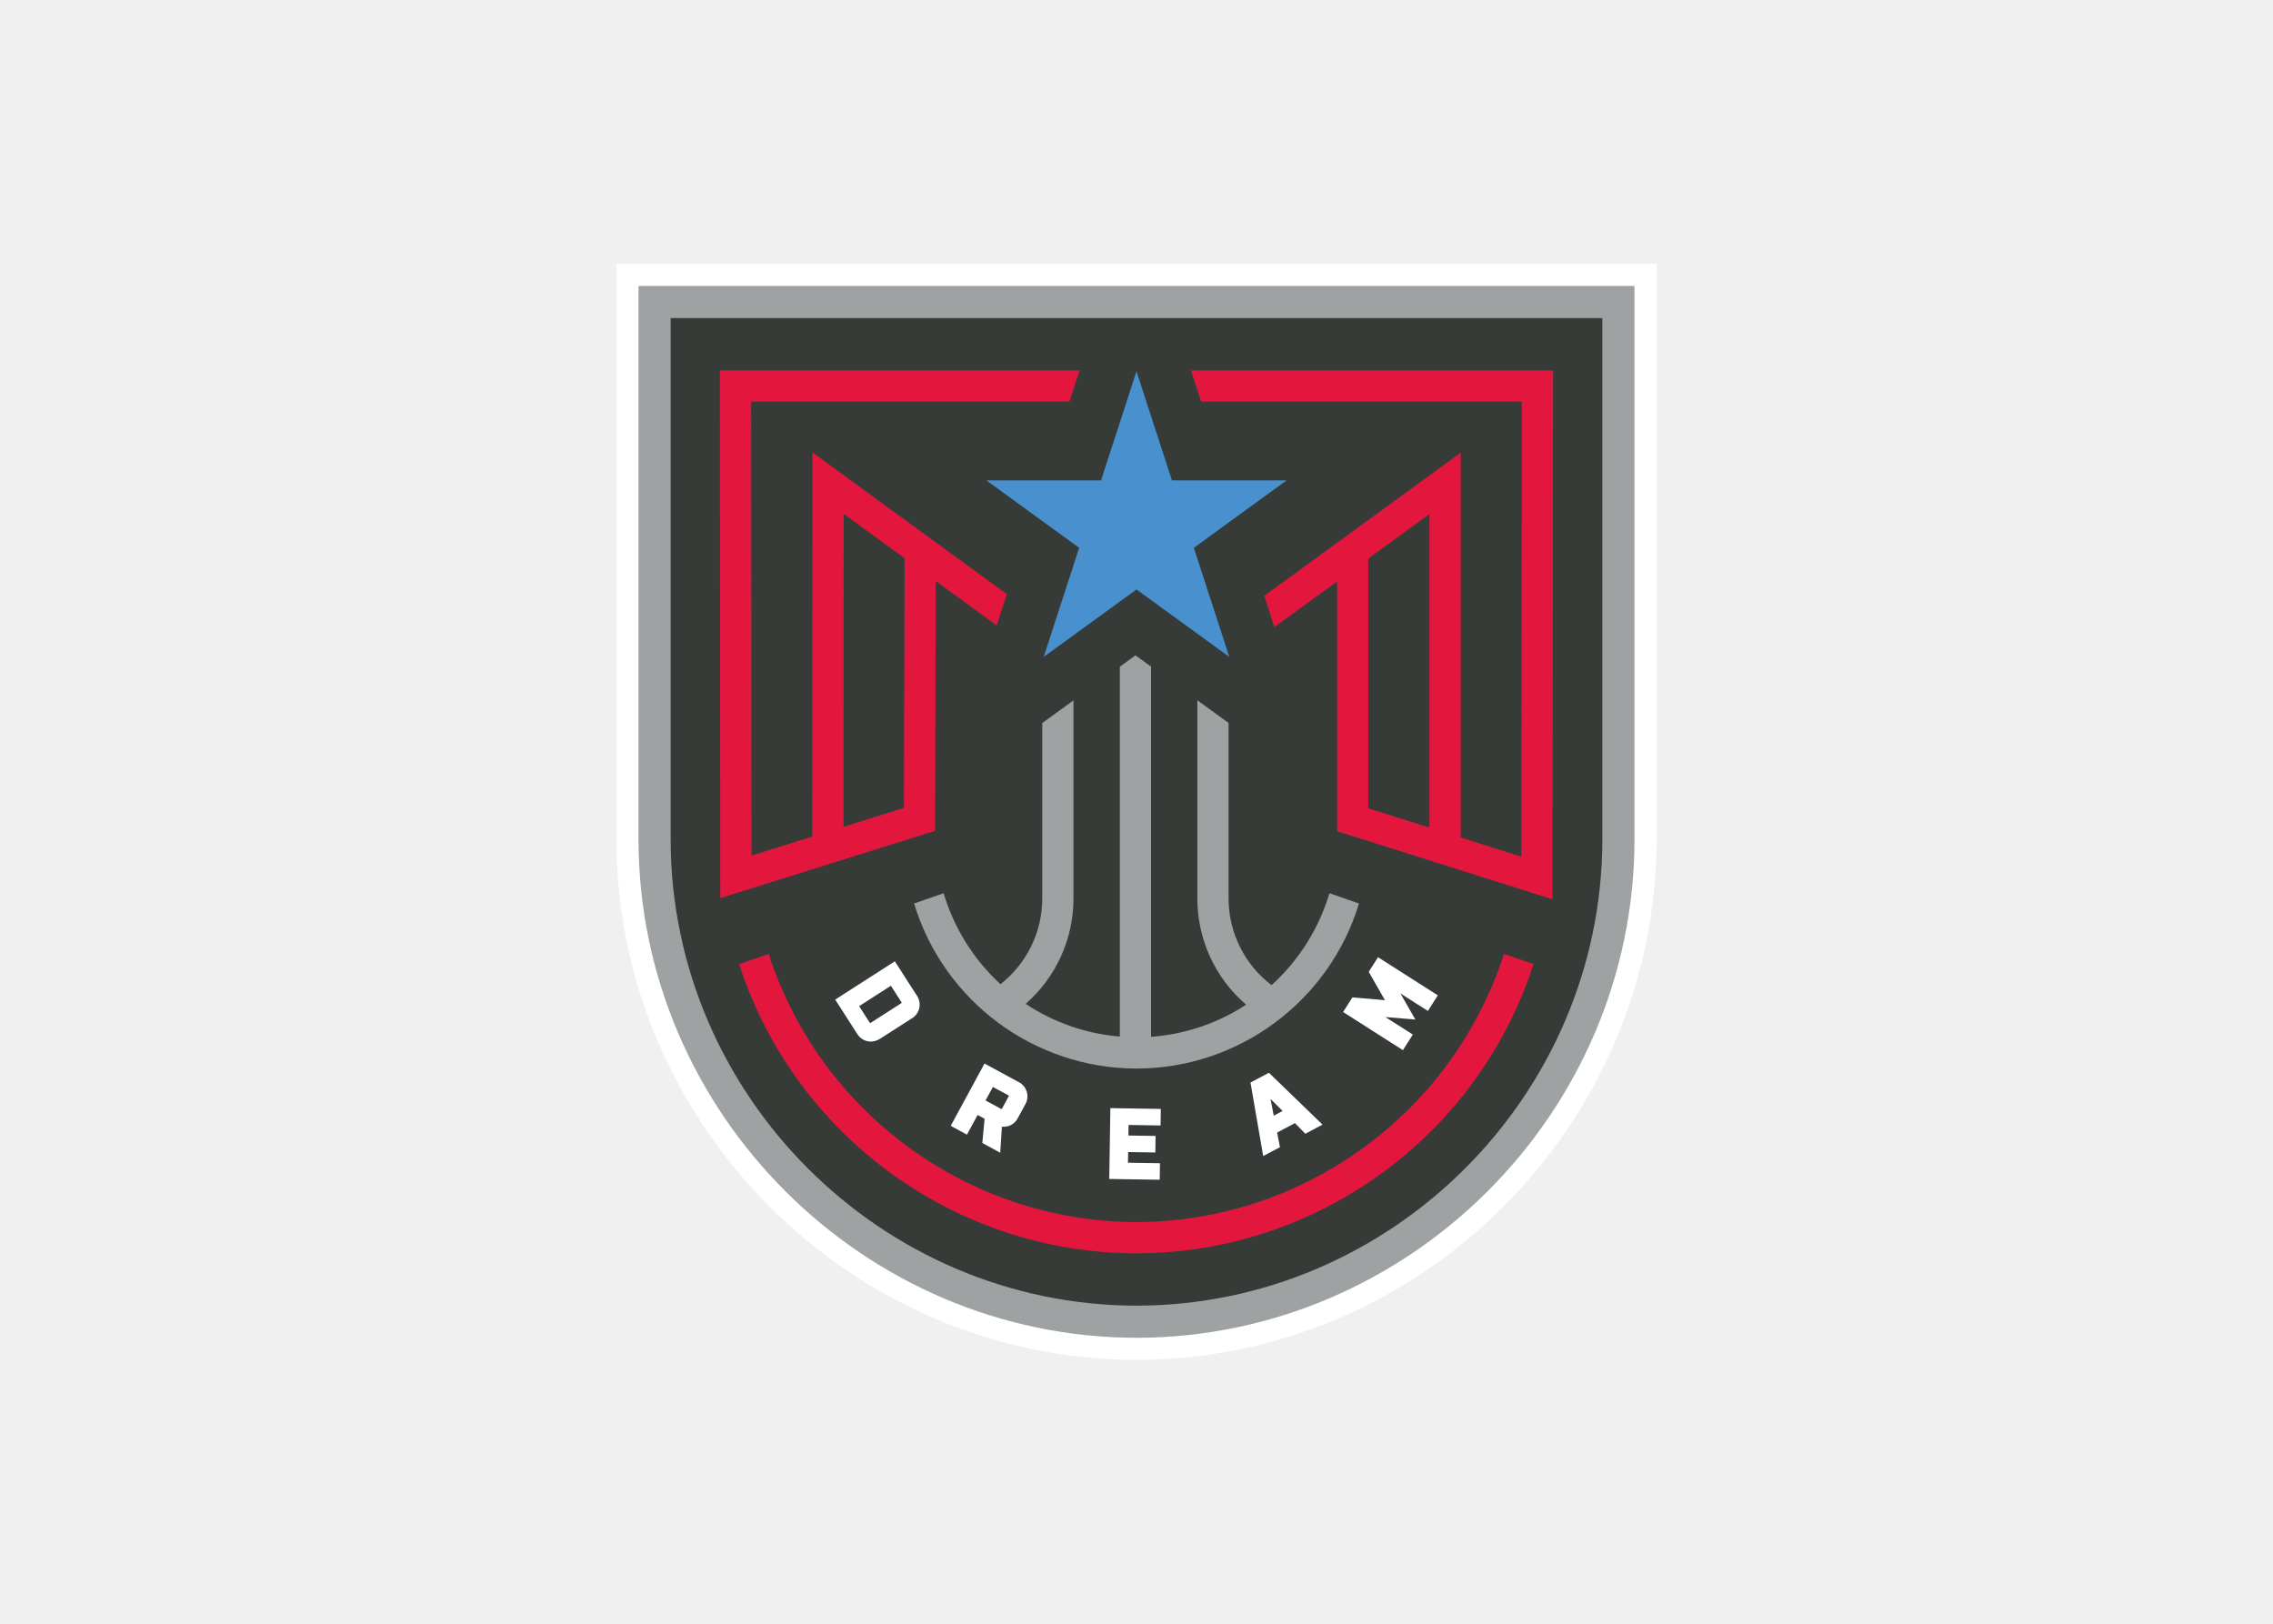
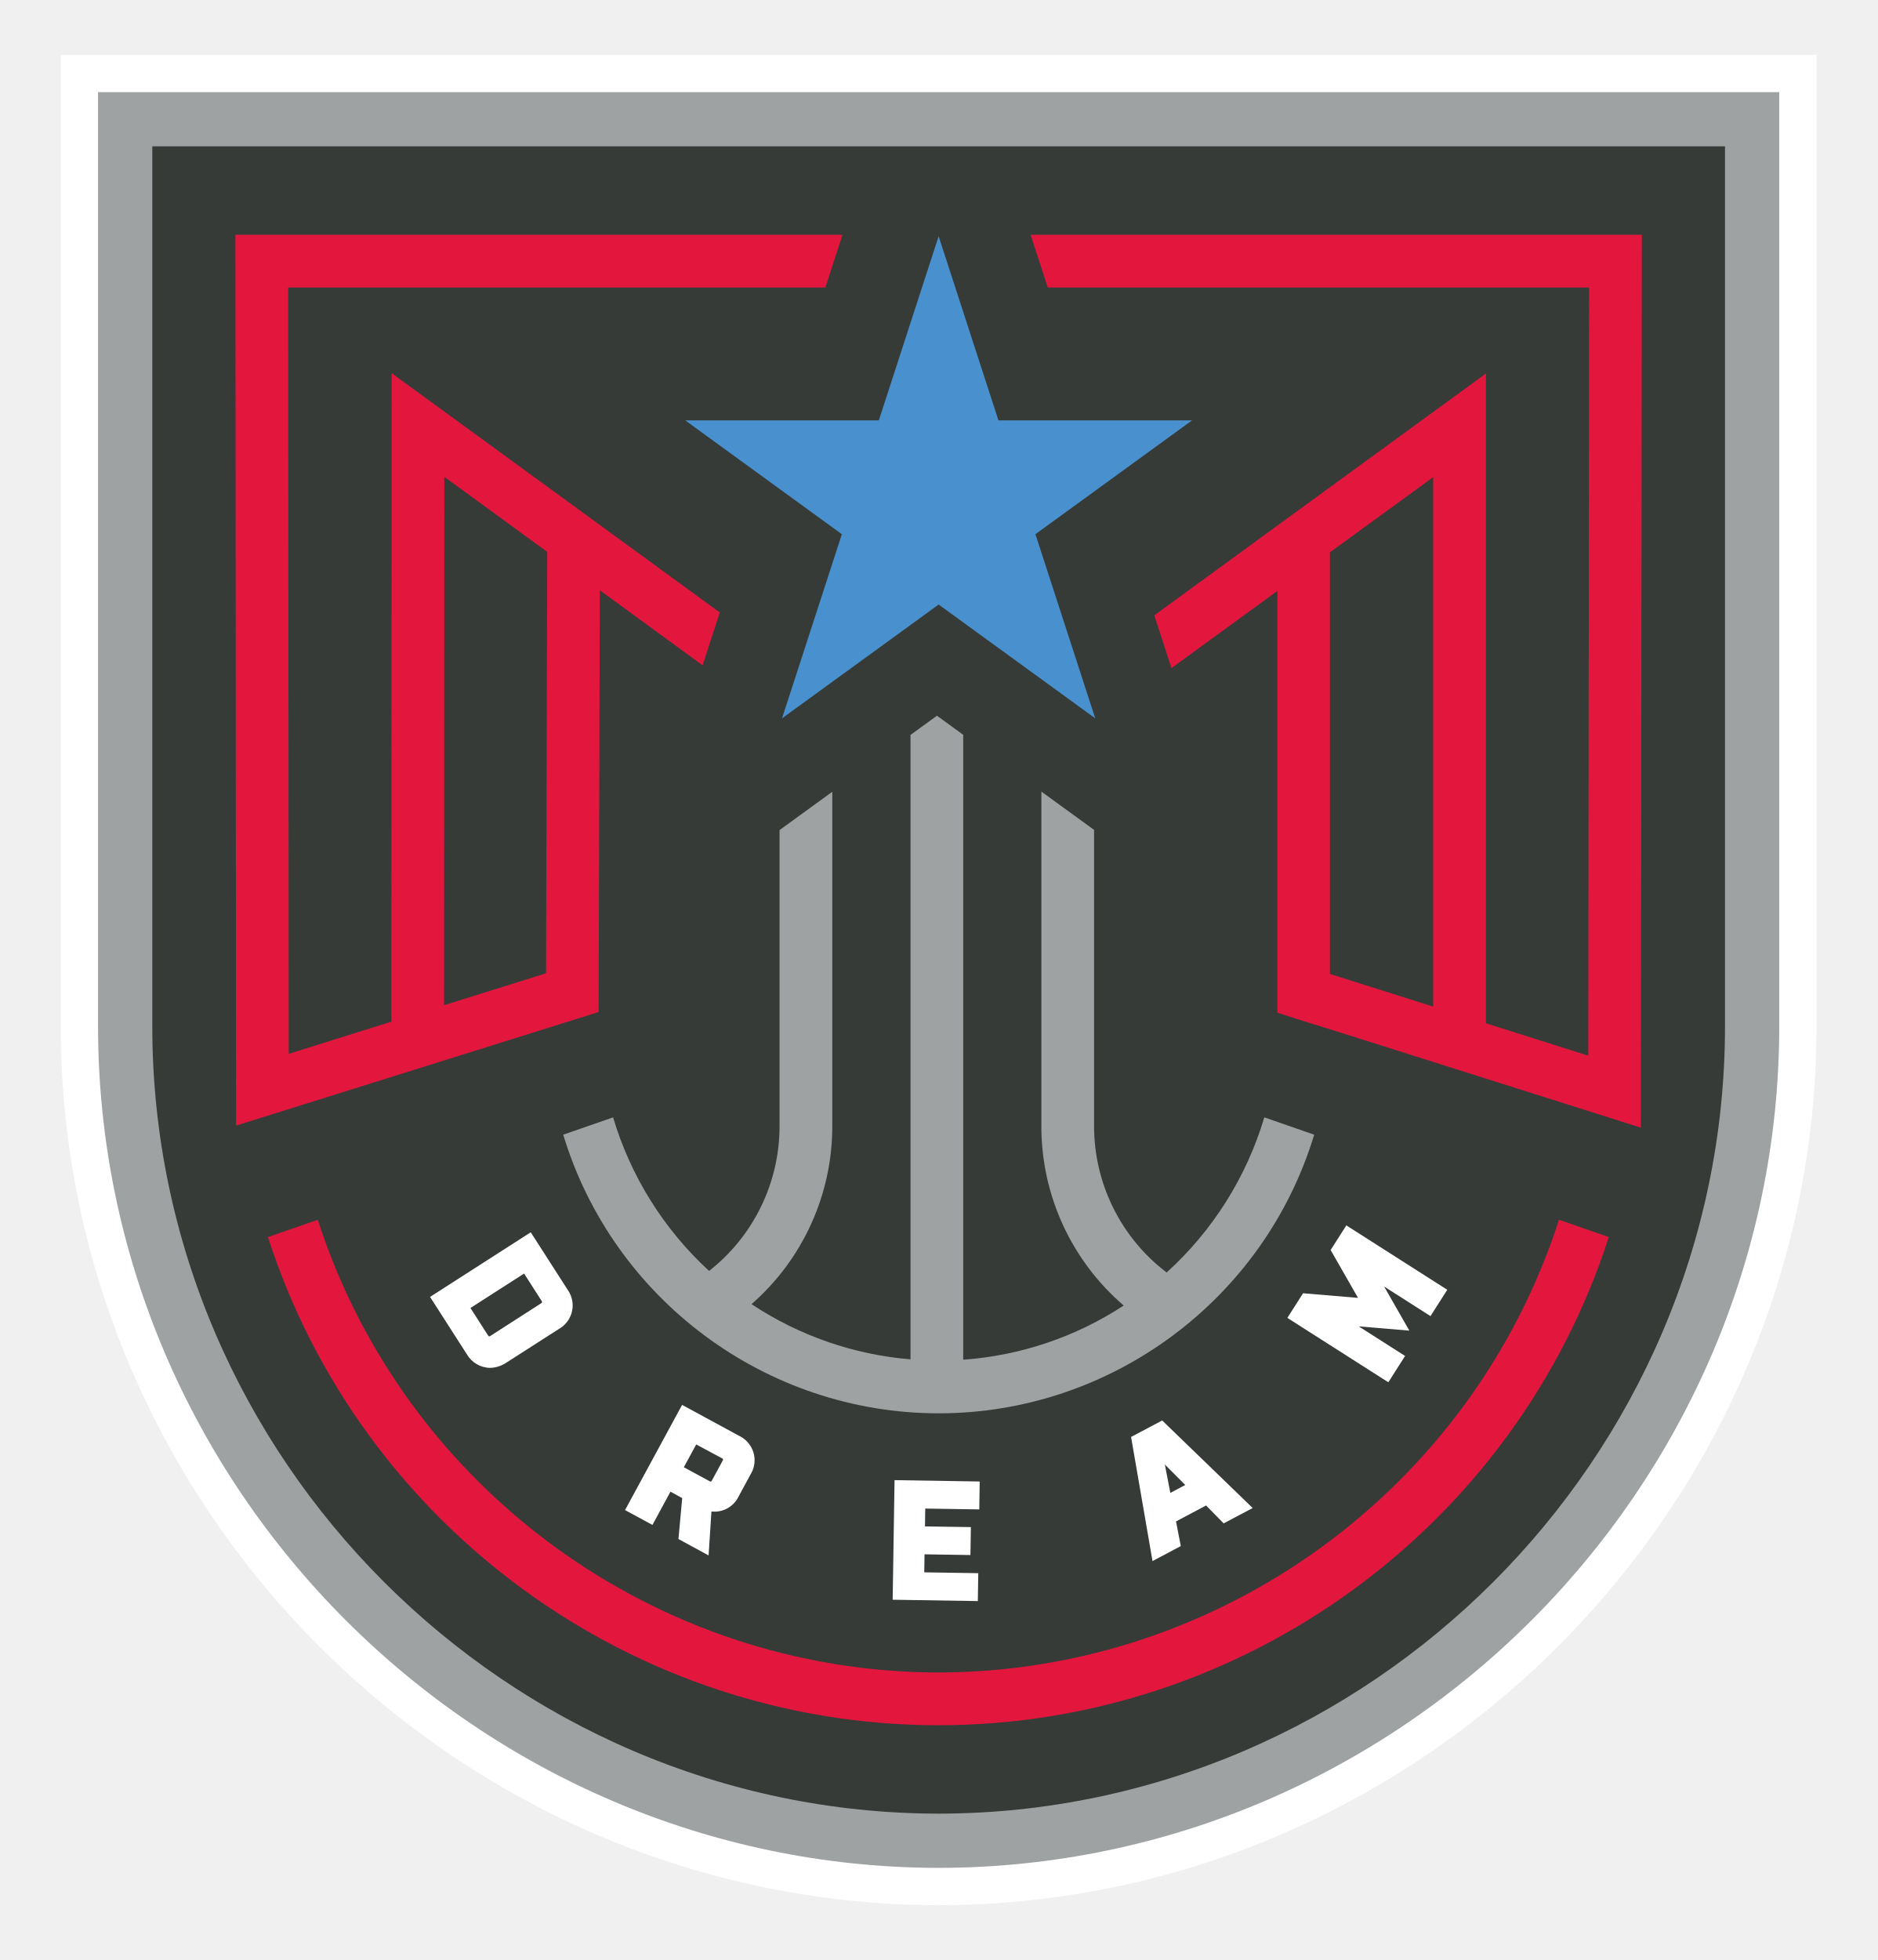
- <svg xmlns="http://www.w3.org/2000/svg" clip-rule="evenodd" fill-rule="evenodd" stroke-linejoin="round" stroke-miterlimit="2" viewBox="0 0 560 400">
+ <svg xmlns="http://www.w3.org/2000/svg" clip-rule="evenodd" fill-rule="evenodd" stroke-linejoin="round" stroke-miterlimit="2" viewBox="143 57 274 286">
  <g fill-rule="nonzero" transform="matrix(.989675 0 0 .989675 151.869 65)">
    <path d="m129.467 272.817c-70.992-.08-129.386-58.472-129.467-129.464v-143.353h258.935v143.353c-.082 70.992-58.475 129.384-129.468 129.464z" fill="#fff" />
    <path d="m129.467 267.317c-67.977-.075-123.891-55.987-123.968-123.964v-137.854h247.936v137.854c-.072 67.978-55.989 123.893-123.968 123.964z" fill="#9ea2a2" />
    <path d="m129.467 259.322c-63.59-.074-115.895-52.379-115.969-115.969v-129.858h231.939v129.858c-.075 63.59-52.379 115.895-115.97 115.969z" fill="#363b37" />
    <path d="m163.091 179.533c-6.765-5.138-10.732-13.17-10.701-21.665v-43.592l-7.774-5.647v49.239c-.039 10.192 4.406 19.903 12.145 26.535-7.08 4.634-15.228 7.386-23.669 7.992v-92.137l-3.874-2.816-3.901 2.832v92.063c-8.376-.689-16.443-3.489-23.445-8.137 7.596-6.632 11.946-16.249 11.909-26.332v-49.212l-7.777 5.65v43.562c.032 8.36-3.808 16.281-10.391 21.435-6.676-6.13-11.569-13.954-14.158-22.64l-7.356 2.551c7.371 24.33 29.954 41.084 55.376 41.084s48.005-16.754 55.376-41.084l-7.356-2.554c-2.62 8.797-7.603 16.709-14.404 22.873z" fill="#9ea2a2" />
    <path d="m129.427 238.511c-41.638-.067-78.736-27.122-91.525-66.749l-7.35 2.552c13.816 42.787 53.911 71.974 98.873 71.974 44.964 0 85.06-29.188 98.874-71.977l-7.347-2.552c-12.783 39.631-49.884 66.689-91.525 66.752z" fill="#e3173e" />
    <path d="m143.033 26.529 2.527 7.777h79.834l-.123 113.261-15.09-4.777v-95.807l-48.91 35.658 2.527 7.781 15.625-11.374v62.184l3.852 1.229 3.983 1.236 42.624 13.485 3.145.996.145-131.649zm59.365 35.741v78.061l-15.232-4.82v-62.156z" fill="#e3173e" />
    <path d="m71.581 143.555 3.6-1.128 4.143-1.297v-1.429l.173-60.755 15.16 11.067 2.533-7.793-48.39-35.283-.046 95.619-15.134 4.74-.083-112.99h79.226l2.527-7.777h-89.536l.098 131.348 11.374-3.563zm-15.013-81.331 15.176 11.066-.178 62.126-15.035 4.709z" fill="#e3173e" />
    <path d="m106.253 64.185 7.777 5.65 1.162.845-1.162 3.578-5.26 16.182-2.401 7.39 2.782-2.02 4.879-3.544 11.536-8.383 1.873-1.359 2.028-1.475 2.029 1.475 1.845 1.341 11.539 8.382 6.354 4.618 1.328.965-2.268-6.984-5.414-16.661-1.14-3.505 1.14-.83 7.774-5.647 14.184-10.304h-28.548l-6.37-19.596-2.453-7.556-2.456 7.556-6.366 19.596h-28.548z" fill="#4891ce" />
    <g fill="#fff">
      <path d="m59.878 191.574c.704 1.223 1.999 1.992 3.409 2.023.855-.015 1.688-.277 2.398-.753l7.78-4.986c1.252-.705 2.028-2.033 2.028-3.469 0-.84-.265-1.658-.758-2.338l-5.423-8.447-14.85 9.529zm8.451-11.884 2.576 4.021c.051.06.079.136.08.215 0 .034-.053.092-.163.163l-7.446 4.783c-.19.123-.252.114-.378-.083l-2.579-4.021z" />
      <path d="m95.54 221.251.421-6.483c1.677.197 3.302-.708 4.018-2.238l1.746-3.216c.39-.63.597-1.356.597-2.097 0-1.54-.893-2.946-2.285-3.602l-8.404-4.562-8.414 15.509 4.039 2.191 2.659-4.9 1.731.941-.556 6.037zm1.958-14.334c.203.11.221.166.11.372l-1.57 2.895c-.065.117-.12.166-.154.179-.078-.002-.153-.026-.218-.068l-3.778-2.047 1.826-3.363z" />
      <path d="m135.459 214.466.061-4.116-12.557-.2-.277 17.633 12.56.197.065-4.113-7.965-.126.04-2.656 6.769.107.065-4.119-6.769-.101.04-2.632z" />
      <path d="m171.501 216.526 4.279-2.269-13.114-12.68-.23-.224-4.59 2.428 3.161 18.3 4.171-2.211-.704-3.633 4.433-2.352zm-7.866-4.497-.809-4.184 3.01 3.019z" />
      <path d="m204.476 182.082-14.884-9.493-2.315 3.631 4.039 7.058-8.106-.683-2.315 3.631 14.891 9.495 2.471-3.882-6.839-4.359 7.466.624-3.719-6.502 6.839 4.362z" />
    </g>
  </g>
</svg>
